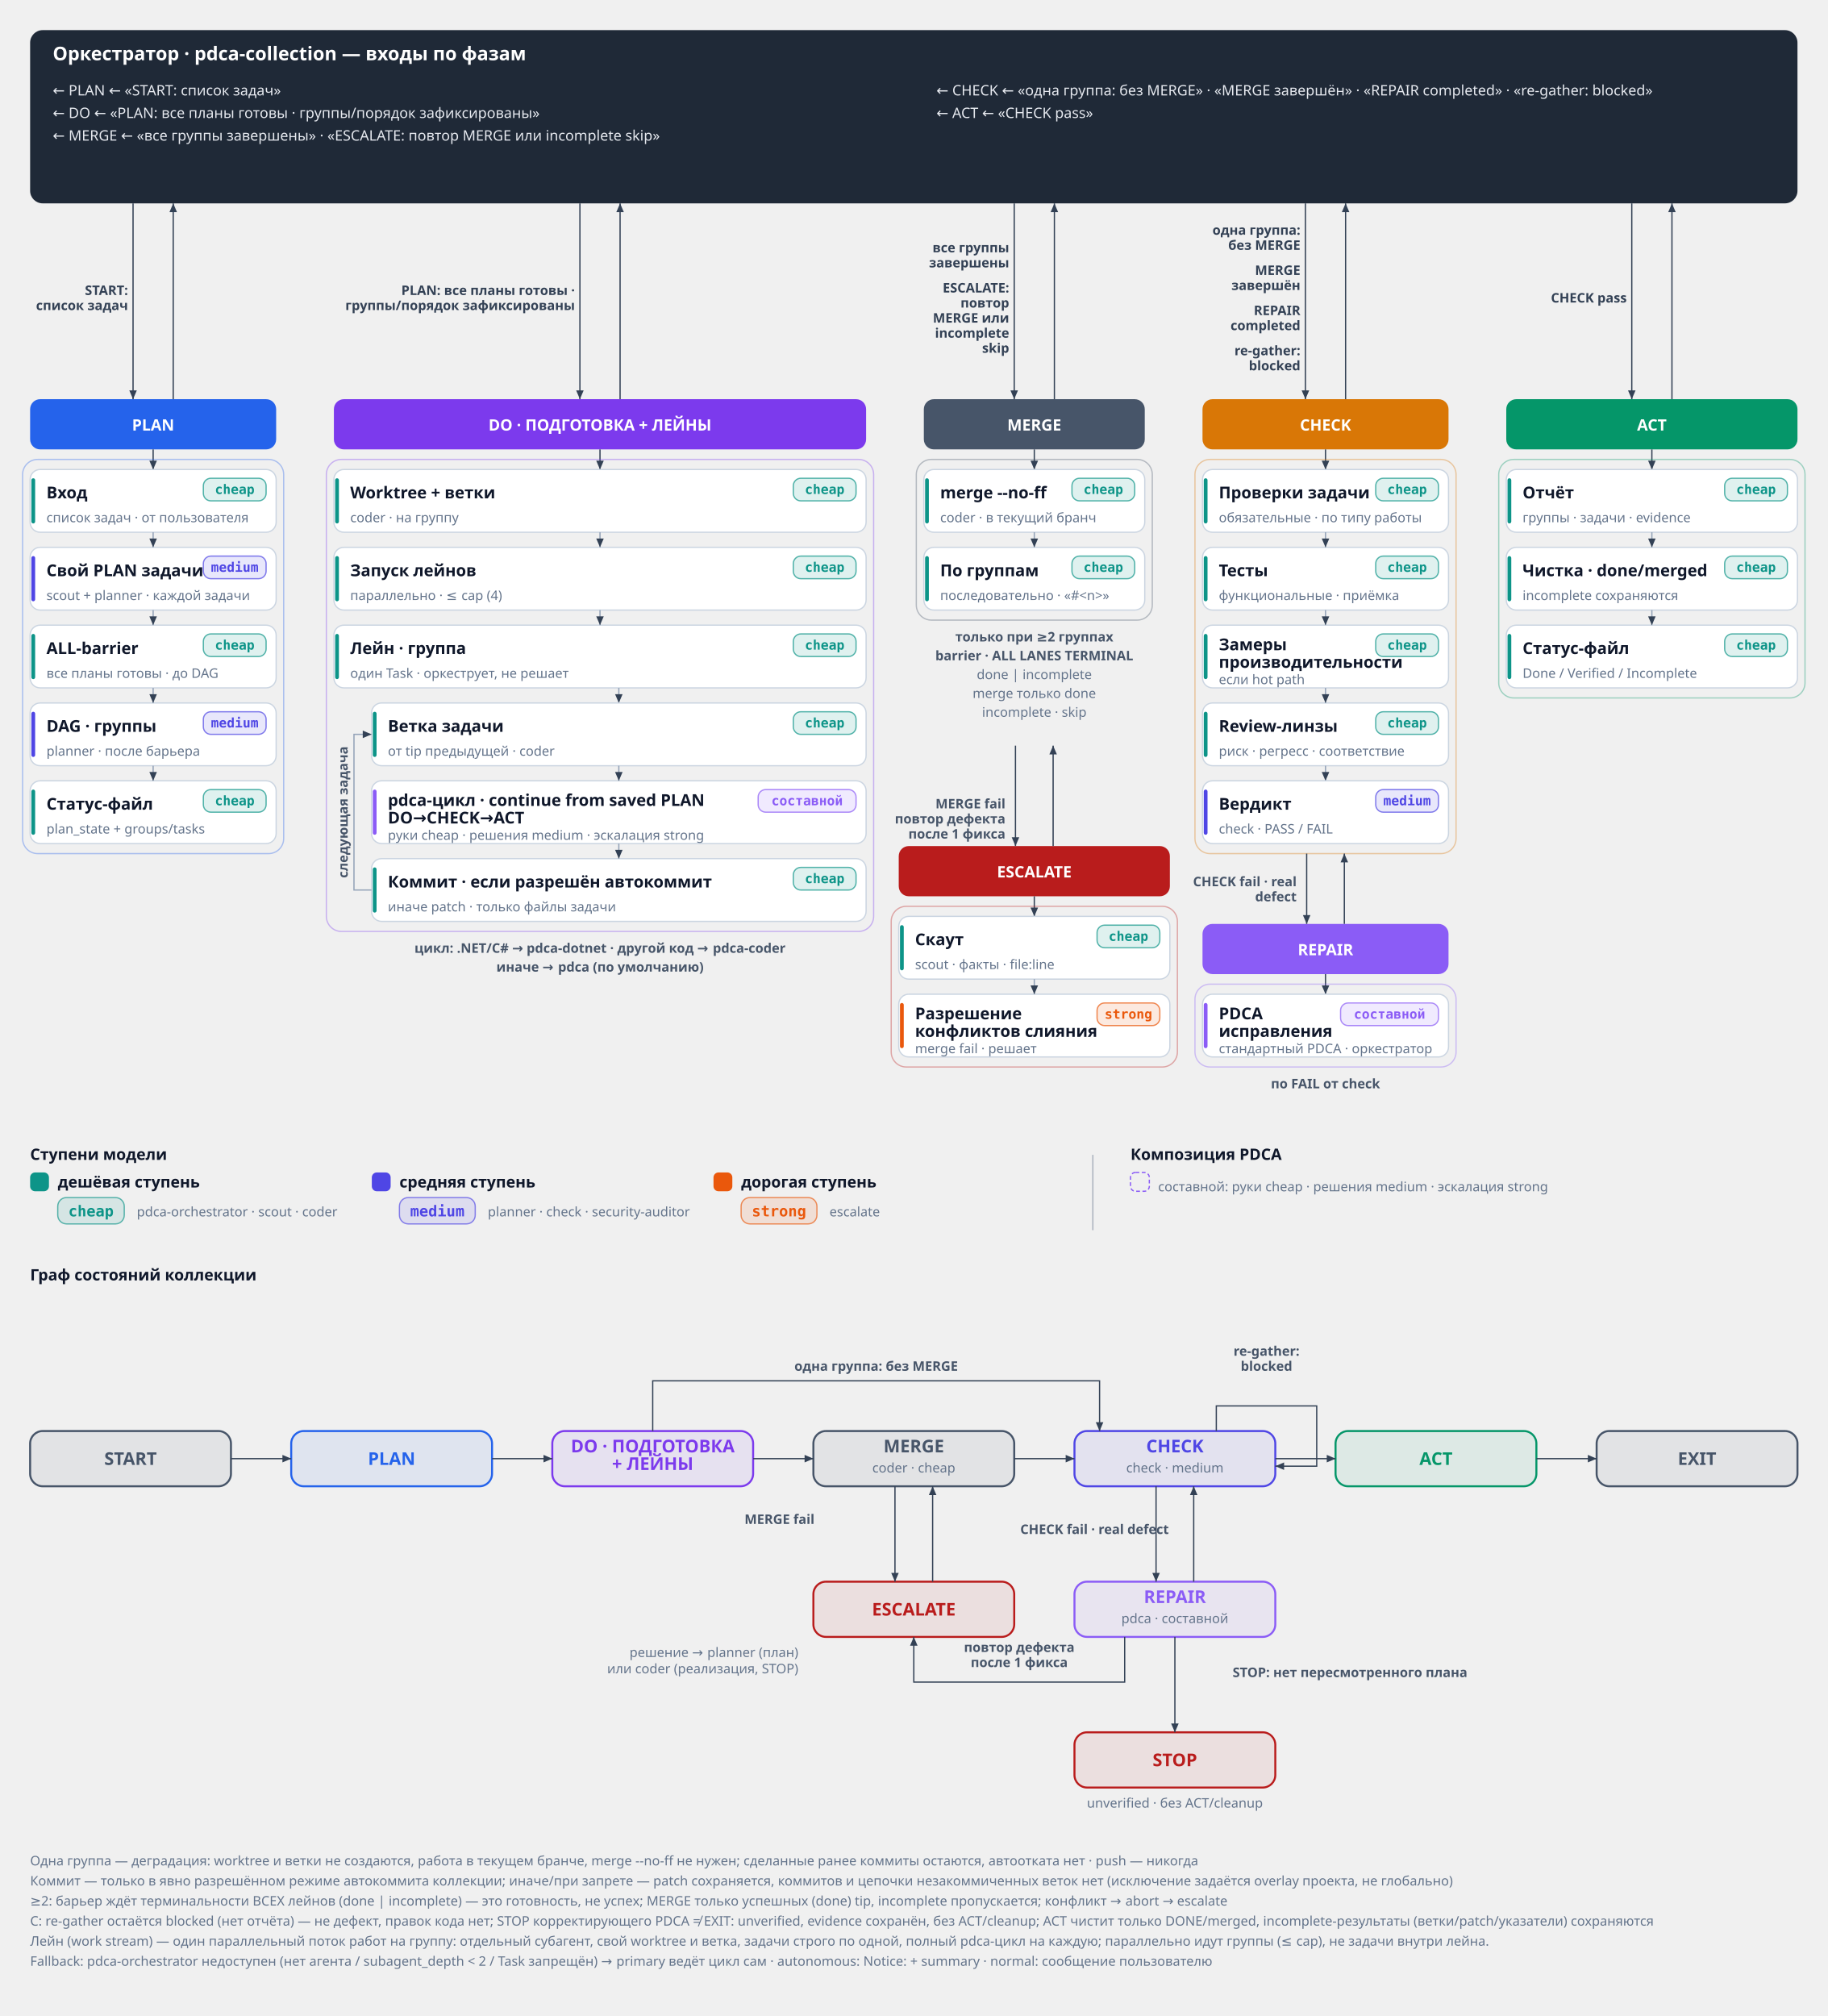
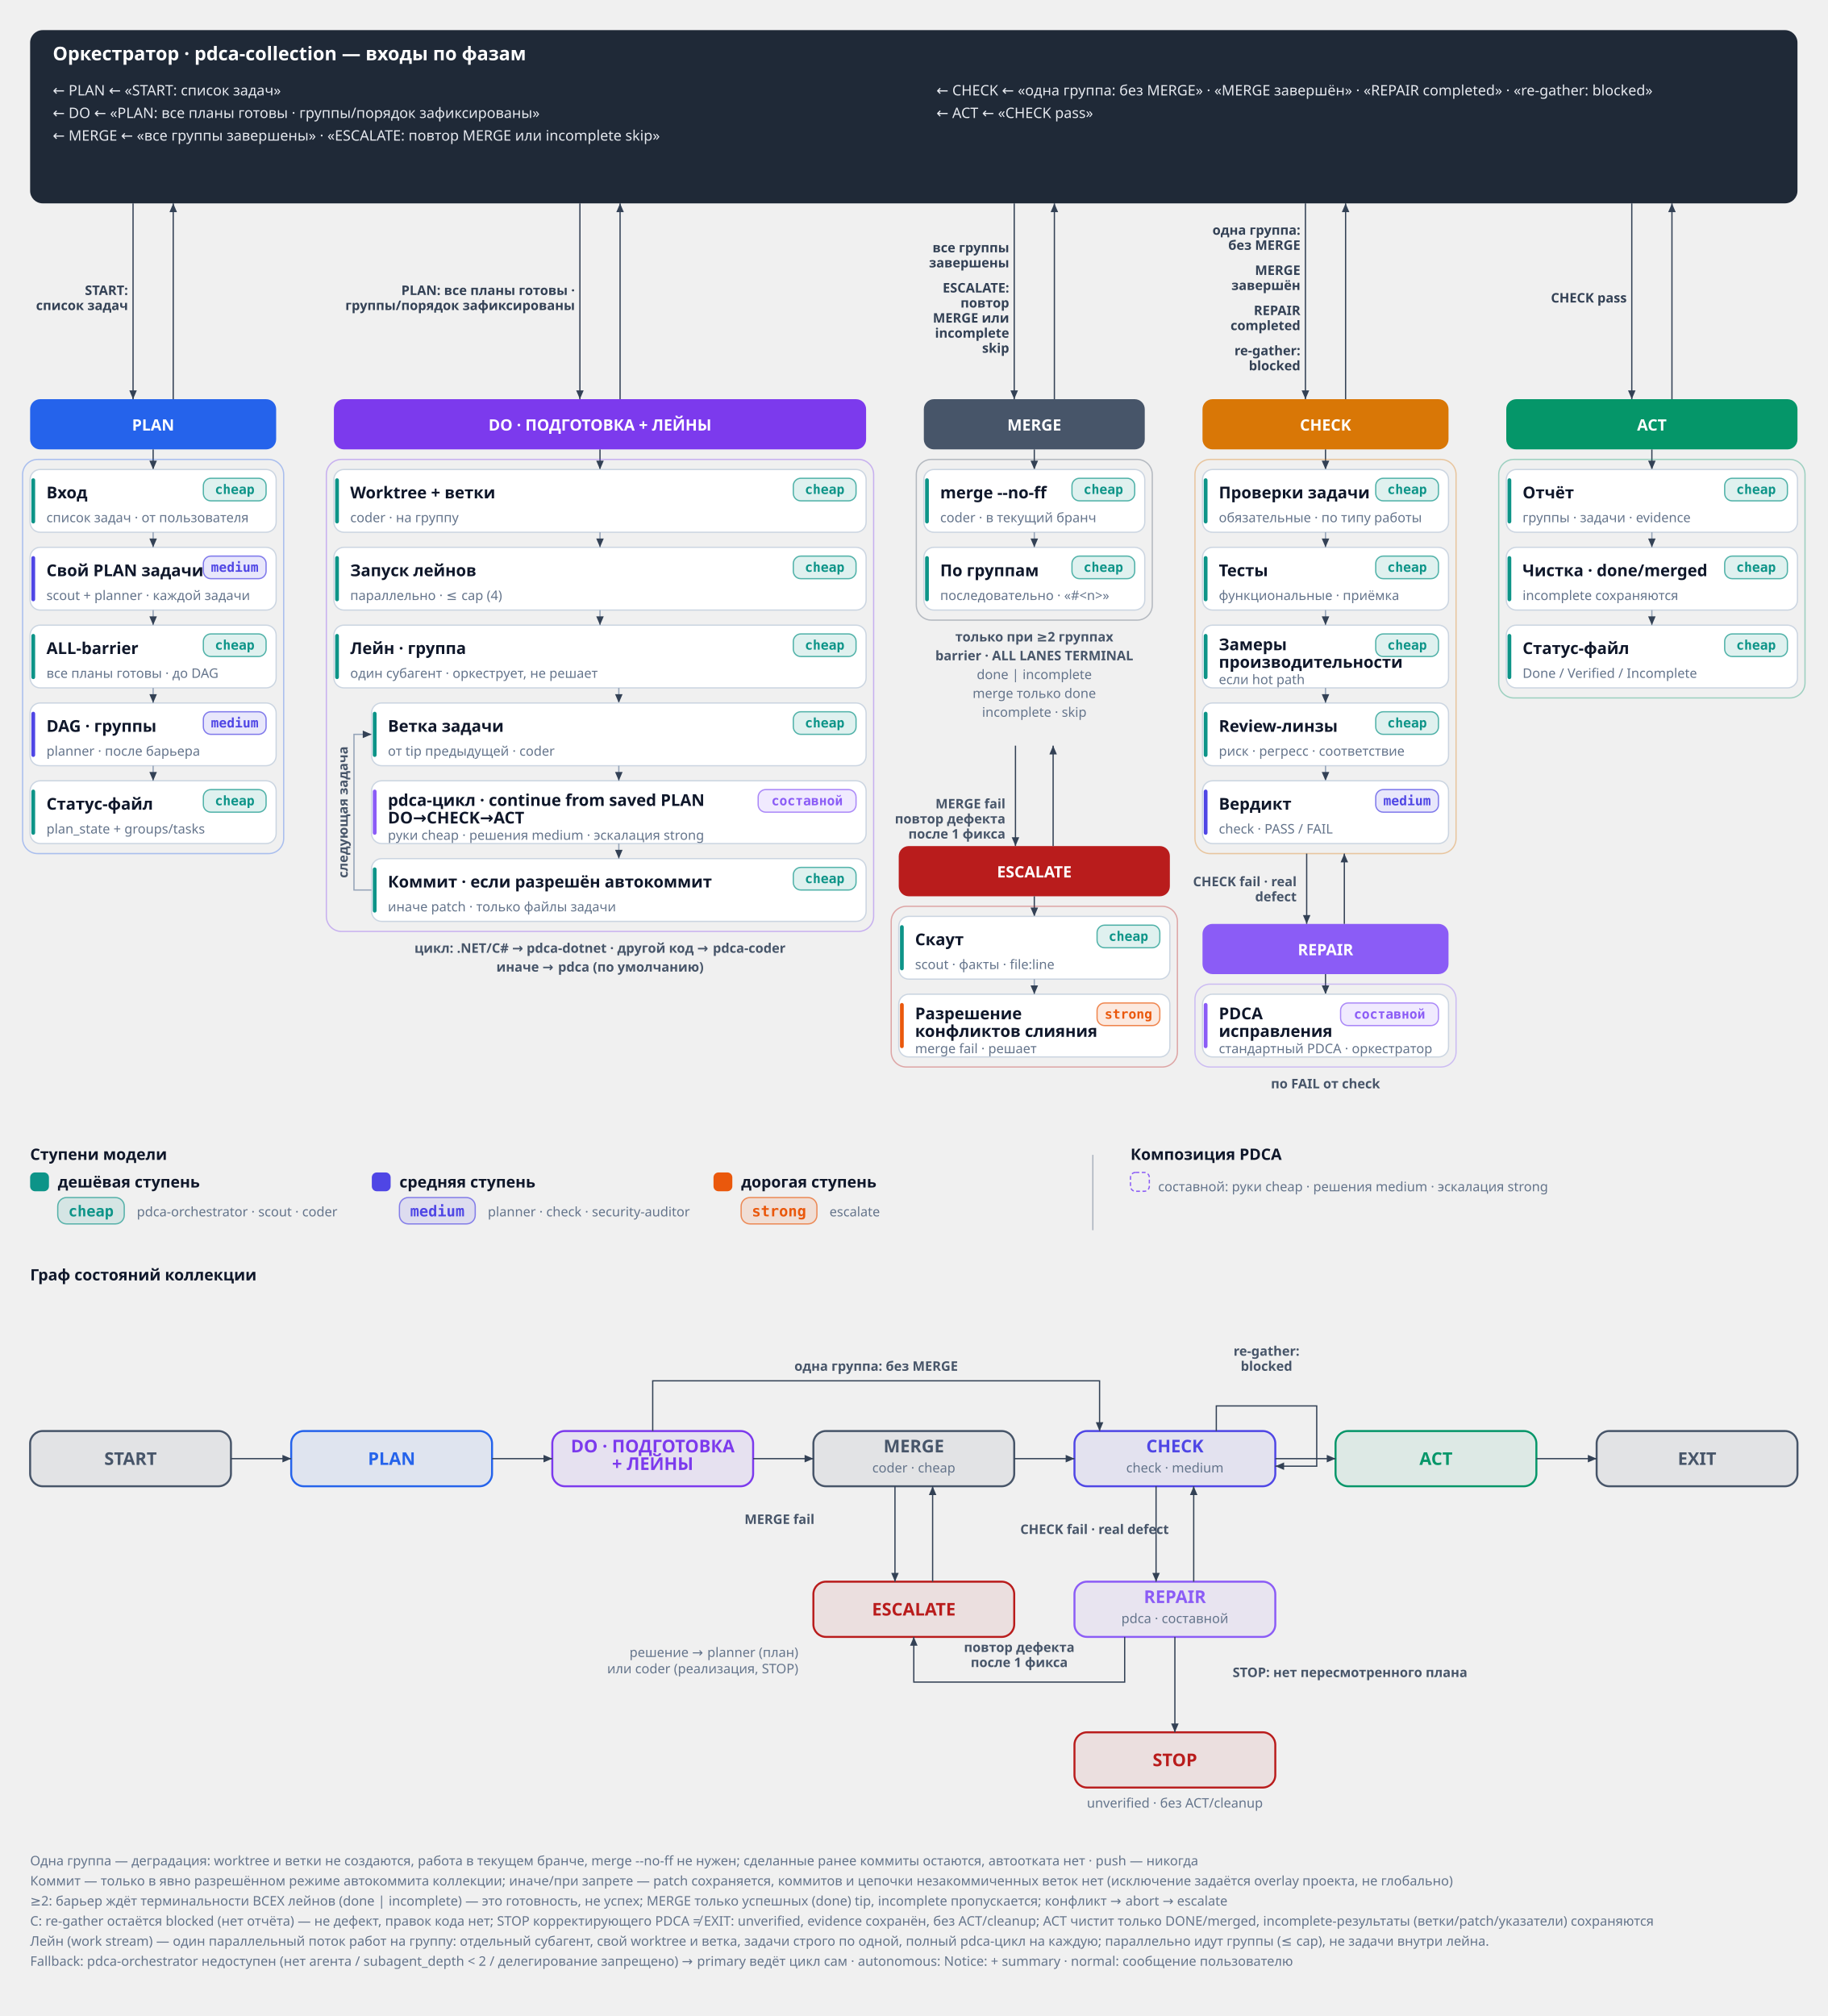
<svg xmlns="http://www.w3.org/2000/svg" viewBox="0 0 1456 1606" width="1456" font-family="Segoe UI, system-ui, sans-serif">
  <defs>
    <marker id="arrow" markerWidth="9" markerHeight="9" refX="7" refY="3" orient="auto">
      <path d="M0,0 L7,3 L0,6 Z" fill="#334155" />
    </marker>
  </defs>
  <style>
.t{font-size:13px;font-weight:600;fill:#0f172a}
.s{font-size:10.5px;fill:#64748b}
.h{font-size:12.5px;font-weight:700;fill:#ffffff}
.g{font-size:10.5px;font-weight:600}
.band{fill:#1f2937}
.bt{fill:#ffffff;font-size:15px;font-weight:700}
.ol{fill:#e6e9ef;font-size:11.5px}
.lt{font-size:12.5px;font-weight:700;fill:#0f172a}
.ls{font-size:10.5px;fill:#64748b}
.nt{font-size:10.5px;fill:#64748b}
.lm{font-family:ui-monospace,Consolas,Menlo,monospace;font-size:12px;font-weight:700}
.bm{font-family:ui-monospace,Consolas,Menlo,monospace;font-size:10.5px;font-weight:700}
.st{font-size:14px;font-weight:700}
</style>
  <rect x="24" y="24" width="1408" height="138" rx="10" class="band" data-band="orchestrator" />
  <text x="42" y="48" class="bt">Оркестратор · pdca-collection — входы по фазам</text>
  <text x="42" y="76" class="ol">← PLAN ← «START: список задач»</text>
  <text x="42" y="94" class="ol">← DO ← «PLAN: все планы готовы · группы/порядок зафиксированы»</text>
  <text x="42" y="112" class="ol">← MERGE ← «все группы завершены» · «ESCALATE: повтор MERGE или incomplete skip»</text>
  <text x="746.0" y="76" class="ol">← CHECK ← «одна группа: без MERGE» · «MERGE завершён» · «REPAIR completed» · «re-gather: blocked»</text>
  <text x="746.0" y="94" class="ol">← ACT ← «CHECK pass»</text>
  <g data-column="P">
    <g data-peer-header="P">
      <rect x="24" y="318" width="196" height="40" rx="8" fill="#2563eb" />
      <text x="122.0" y="343.0" class="h" text-anchor="middle">PLAN</text>
    </g>
    <polyline points="122.0,358 122.0,374" fill="none" stroke="#334155" marker-end="url(#arrow)" />
    <rect x="24" y="374" width="196" height="50" rx="8" fill="#ffffff" stroke="#cbd5e1" stroke-width="1" />
    <rect x="25" y="381" width="3" height="36" rx="1.5" fill="#0d9488" />
    <rect x="162" y="381" width="50" height="18" rx="6" fill="#0d9488" fill-opacity="0.13" stroke="#0d9488" stroke-opacity="0.7" />
    <text x="187.0" y="393.5" class="bm" fill="#0d9488" text-anchor="middle">cheap</text>
    <text x="37" y="397" class="t">Вход</text>
    <text x="37" y="416" class="s">список задач · от пользователя</text>
    <g data-step="task-plan">
      <rect x="24" y="436" width="196" height="50" rx="8" fill="#ffffff" stroke="#cbd5e1" stroke-width="1" />
      <rect x="25" y="443" width="3" height="36" rx="1.5" fill="#4f46e5" />
      <rect x="162" y="443" width="50" height="18" rx="6" fill="#4f46e5" fill-opacity="0.13" stroke="#4f46e5" stroke-opacity="0.7" />
      <text x="187.0" y="455.5" class="bm" fill="#4f46e5" text-anchor="middle">medium</text>
      <text x="37" y="459" class="t">Свой PLAN задачи</text>
      <text x="37" y="478" class="s">scout + planner · каждой задачи</text>
    </g>
    <g data-step="all-plans-barrier">
      <rect x="24" y="498" width="196" height="50" rx="8" fill="#ffffff" stroke="#cbd5e1" stroke-width="1" />
      <rect x="25" y="505" width="3" height="36" rx="1.5" fill="#0d9488" />
      <rect x="162" y="505" width="50" height="18" rx="6" fill="#0d9488" fill-opacity="0.13" stroke="#0d9488" stroke-opacity="0.7" />
      <text x="187.0" y="517.5" class="bm" fill="#0d9488" text-anchor="middle">cheap</text>
      <text x="37" y="521" class="t">ALL-barrier</text>
      <text x="37" y="540" class="s">все планы готовы · до DAG</text>
    </g>
    <g data-step="collection-scheduling">
      <rect x="24" y="560" width="196" height="50" rx="8" fill="#ffffff" stroke="#cbd5e1" stroke-width="1" />
      <rect x="25" y="567" width="3" height="36" rx="1.5" fill="#4f46e5" />
      <rect x="162" y="567" width="50" height="18" rx="6" fill="#4f46e5" fill-opacity="0.13" stroke="#4f46e5" stroke-opacity="0.7" />
      <text x="187.0" y="579.5" class="bm" fill="#4f46e5" text-anchor="middle">medium</text>
      <text x="37" y="583" class="t">DAG · группы</text>
      <text x="37" y="602" class="s">planner · после барьера</text>
    </g>
    <rect x="24" y="622" width="196" height="50" rx="8" fill="#ffffff" stroke="#cbd5e1" stroke-width="1" />
    <rect x="25" y="629" width="3" height="36" rx="1.5" fill="#0d9488" />
    <rect x="162" y="629" width="50" height="18" rx="6" fill="#0d9488" fill-opacity="0.13" stroke="#0d9488" stroke-opacity="0.7" />
    <text x="187.0" y="641.5" class="bm" fill="#0d9488" text-anchor="middle">cheap</text>
    <text x="37" y="645" class="t">Статус-файл</text>
    <text x="37" y="664" class="s">plan_state + groups/tasks</text>
    <polyline points="122.0,424 122.0,436" fill="none" stroke="#94a3b8" marker-end="url(#arrow)" />
    <polyline points="122.0,486 122.0,498" fill="none" stroke="#94a3b8" marker-end="url(#arrow)" />
    <polyline points="122.0,548 122.0,560" fill="none" stroke="#94a3b8" marker-end="url(#arrow)" />
    <polyline points="122.0,610 122.0,622" fill="none" stroke="#94a3b8" marker-end="url(#arrow)" />
    <rect x="18" y="366" width="208" height="314" rx="12" fill="none" stroke="#2563eb" stroke-opacity="0.35" stroke-width="1" data-frame="P" />
  </g>
  <g data-column="DO">
    <g data-peer-header="DO">
      <rect x="266.0" y="318" width="424" height="40" rx="8" fill="#7c3aed" />
      <text x="478.0" y="343.0" class="h" text-anchor="middle">DO · ПОДГОТОВКА + ЛЕЙНЫ</text>
    </g>
    <polyline points="478.0,358 478.0,374" fill="none" stroke="#334155" marker-end="url(#arrow)" />
    <rect x="266.0" y="374" width="424" height="50" rx="8" fill="#ffffff" stroke="#cbd5e1" stroke-width="1" />
    <rect x="267.0" y="381" width="3" height="36" rx="1.5" fill="#0d9488" />
    <rect x="632.0" y="381" width="50" height="18" rx="6" fill="#0d9488" fill-opacity="0.13" stroke="#0d9488" stroke-opacity="0.7" />
    <text x="657.0" y="393.5" class="bm" fill="#0d9488" text-anchor="middle">cheap</text>
    <text x="279.0" y="397" class="t">Worktree + ветки</text>
    <text x="279.0" y="416" class="s">coder · на группу</text>
    <rect x="266.0" y="436" width="424" height="50" rx="8" fill="#ffffff" stroke="#cbd5e1" stroke-width="1" />
    <rect x="267.0" y="443" width="3" height="36" rx="1.5" fill="#0d9488" />
    <rect x="632.0" y="443" width="50" height="18" rx="6" fill="#0d9488" fill-opacity="0.13" stroke="#0d9488" stroke-opacity="0.7" />
    <text x="657.0" y="455.5" class="bm" fill="#0d9488" text-anchor="middle">cheap</text>
    <text x="279.0" y="459" class="t">Запуск лейнов</text>
    <text x="279.0" y="478" class="s">параллельно · ≤ cap (4)</text>
    <polyline points="478.0,424 478.0,436" fill="none" stroke="#94a3b8" marker-end="url(#arrow)" />
    <rect x="266.0" y="498" width="424" height="50" rx="8" fill="#ffffff" stroke="#cbd5e1" stroke-width="1" />
    <rect x="267.0" y="505" width="3" height="36" rx="1.5" fill="#0d9488" />
    <rect x="632.0" y="505" width="50" height="18" rx="6" fill="#0d9488" fill-opacity="0.13" stroke="#0d9488" stroke-opacity="0.7" />
    <text x="657.0" y="517.5" class="bm" fill="#0d9488" text-anchor="middle">cheap</text>
    <text x="279.0" y="521" class="t">Лейн · группа</text>
-     <text x="279.0" y="540" class="s">один Task · оркеструет, не решает</text>
+     <text x="279.0" y="540" class="s">один субагент · оркеструет, не решает</text>
    <polyline points="478.0,486 478.0,498" fill="none" stroke="#94a3b8" marker-end="url(#arrow)" />
    <polyline points="493.0,548 493.0,560" fill="none" stroke="#94a3b8" marker-end="url(#arrow)" />
    <rect x="296.0" y="560" width="394" height="50" rx="8" fill="#ffffff" stroke="#cbd5e1" stroke-width="1" />
    <rect x="297.0" y="567" width="3" height="36" rx="1.5" fill="#0d9488" />
    <rect x="632.0" y="567" width="50" height="18" rx="6" fill="#0d9488" fill-opacity="0.13" stroke="#0d9488" stroke-opacity="0.7" />
    <text x="657.0" y="579.5" class="bm" fill="#0d9488" text-anchor="middle">cheap</text>
    <text x="309.0" y="583" class="t">Ветка задачи</text>
    <text x="309.0" y="602" class="s">от tip предыдущей · coder</text>
    <rect x="296.0" y="622" width="394" height="50" rx="8" fill="#ffffff" stroke="#cbd5e1" stroke-width="1" />
    <rect x="297.0" y="629" width="3" height="36" rx="1.5" fill="#8b5cf6" />
    <rect x="604.0" y="629" width="78" height="18" rx="6" fill="#8b5cf6" fill-opacity="0.13" stroke="#8b5cf6" stroke-opacity="0.7" />
    <text x="643.0" y="641.5" class="bm" fill="#8b5cf6" text-anchor="middle">составной</text>
    <text x="309.0" y="642" class="t">pdca-цикл · continue from saved PLAN</text>
    <text x="309.0" y="656" class="t">DO→CHECK→ACT</text>
    <text x="309.0" y="669" class="s">руки cheap · решения medium · эскалация strong</text>
    <polyline points="493.0,610 493.0,622" fill="none" stroke="#94a3b8" marker-end="url(#arrow)" />
    <rect x="296.0" y="684" width="394" height="50" rx="8" fill="#ffffff" stroke="#cbd5e1" stroke-width="1" />
    <rect x="297.0" y="691" width="3" height="36" rx="1.5" fill="#0d9488" />
    <rect x="632.0" y="691" width="50" height="18" rx="6" fill="#0d9488" fill-opacity="0.13" stroke="#0d9488" stroke-opacity="0.7" />
    <text x="657.0" y="703.5" class="bm" fill="#0d9488" text-anchor="middle">cheap</text>
    <text x="309.0" y="707" class="t">Коммит · если разрешён автокоммит</text>
    <text x="309.0" y="726" class="s">иначе patch · только файлы задачи</text>
    <polyline points="493.0,672 493.0,684" fill="none" stroke="#94a3b8" marker-end="url(#arrow)" />
    <path d="M296.0,709.0 L282.0,709.0 L282.0,585.0 L296.0,585.0" fill="none" stroke="#94a3b8" marker-end="url(#arrow)" />
    <text x="277.0" y="647.0" class="g" fill="#475569" text-anchor="middle" transform="rotate(-90 277.0 647.0)">следующая задача</text>
    <rect x="260.0" y="366" width="436" height="376" rx="12" fill="none" stroke="#7c3aed" stroke-opacity="0.35" stroke-width="1" data-frame="DO" />
    <text x="478.0" y="759" class="g" fill="#475569" text-anchor="middle">цикл: .NET/C# → pdca-dotnet · другой код → pdca-coder</text>
    <text x="478.0" y="774" class="g" fill="#475569" text-anchor="middle">иначе → pdca (по умолчанию)</text>
  </g>
  <g data-column="MERGE">
    <g data-peer-header="MERGE">
      <rect x="736.0" y="318" width="176" height="40" rx="8" fill="#475569" />
      <text x="824.0" y="343.0" class="h" text-anchor="middle">MERGE</text>
    </g>
    <polyline points="824.0,358 824.0,374" fill="none" stroke="#334155" marker-end="url(#arrow)" />
    <rect x="736.0" y="374" width="176" height="50" rx="8" fill="#ffffff" stroke="#cbd5e1" stroke-width="1" />
    <rect x="737.0" y="381" width="3" height="36" rx="1.5" fill="#0d9488" />
    <rect x="854.0" y="381" width="50" height="18" rx="6" fill="#0d9488" fill-opacity="0.13" stroke="#0d9488" stroke-opacity="0.7" />
    <text x="879.0" y="393.5" class="bm" fill="#0d9488" text-anchor="middle">cheap</text>
    <text x="749.0" y="397" class="t">merge --no-ff</text>
    <text x="749.0" y="416" class="s">coder · в текущий бранч</text>
    <rect x="736.0" y="436" width="176" height="50" rx="8" fill="#ffffff" stroke="#cbd5e1" stroke-width="1" />
    <rect x="737.0" y="443" width="3" height="36" rx="1.5" fill="#0d9488" />
    <rect x="854.0" y="443" width="50" height="18" rx="6" fill="#0d9488" fill-opacity="0.13" stroke="#0d9488" stroke-opacity="0.7" />
    <text x="879.0" y="455.5" class="bm" fill="#0d9488" text-anchor="middle">cheap</text>
    <text x="749.0" y="459" class="t">По группам</text>
    <text x="749.0" y="478" class="s">последовательно · «#&lt;n&gt;»</text>
    <polyline points="824.0,424 824.0,436" fill="none" stroke="#94a3b8" marker-end="url(#arrow)" />
    <g data-condition="all-lanes-terminal">
      <rect x="730.0" y="366" width="188" height="128" rx="12" fill="none" stroke="#475569" stroke-opacity="0.35" stroke-width="1" data-frame="MERGE" />
      <text x="824.0" y="511" class="g" fill="#475569" text-anchor="middle">только при ≥2 группах</text>
      <text x="824.0" y="526" class="g" fill="#475569" text-anchor="middle">barrier · ALL LANES TERMINAL</text>
      <text x="824.0" y="541" class="ls" fill="#64748b" text-anchor="middle">done | incomplete</text>
      <text x="824.0" y="556" class="ls" fill="#64748b" text-anchor="middle">merge только done</text>
      <text x="824.0" y="571" class="ls" fill="#64748b" text-anchor="middle">incomplete · skip</text>
    </g>
  </g>
  <g data-column="C" data-role="check" data-tier="medium">
    <g data-peer-header="C">
      <rect x="958.0" y="318" width="196" height="40" rx="8" fill="#d97706" />
      <text x="1056.0" y="343.0" class="h" text-anchor="middle">CHECK</text>
    </g>
    <polyline points="1056.0,358 1056.0,374" fill="none" stroke="#334155" marker-end="url(#arrow)" />
    <rect x="958.0" y="374" width="196" height="50" rx="8" fill="#ffffff" stroke="#cbd5e1" stroke-width="1" />
    <rect x="959.0" y="381" width="3" height="36" rx="1.5" fill="#0d9488" />
    <rect x="1096.0" y="381" width="50" height="18" rx="6" fill="#0d9488" fill-opacity="0.13" stroke="#0d9488" stroke-opacity="0.7" />
    <text x="1121.0" y="393.5" class="bm" fill="#0d9488" text-anchor="middle">cheap</text>
    <text x="971.0" y="397" class="t">Проверки задачи</text>
    <text x="971.0" y="416" class="s">обязательные · по типу работы</text>
    <rect x="958.0" y="436" width="196" height="50" rx="8" fill="#ffffff" stroke="#cbd5e1" stroke-width="1" />
    <rect x="959.0" y="443" width="3" height="36" rx="1.5" fill="#0d9488" />
    <rect x="1096.0" y="443" width="50" height="18" rx="6" fill="#0d9488" fill-opacity="0.13" stroke="#0d9488" stroke-opacity="0.7" />
    <text x="1121.0" y="455.5" class="bm" fill="#0d9488" text-anchor="middle">cheap</text>
    <text x="971.0" y="459" class="t">Тесты</text>
    <text x="971.0" y="478" class="s">функциональные · приёмка</text>
    <rect x="958.0" y="498" width="196" height="50" rx="8" fill="#ffffff" stroke="#cbd5e1" stroke-width="1" />
    <rect x="959.0" y="505" width="3" height="36" rx="1.5" fill="#0d9488" />
    <rect x="1096.0" y="505" width="50" height="18" rx="6" fill="#0d9488" fill-opacity="0.13" stroke="#0d9488" stroke-opacity="0.7" />
    <text x="1121.0" y="517.5" class="bm" fill="#0d9488" text-anchor="middle">cheap</text>
    <text x="971.0" y="518" class="t">Замеры</text>
    <text x="971.0" y="532" class="t">производительности</text>
    <text x="971.0" y="545" class="s">если hot path</text>
    <rect x="958.0" y="560" width="196" height="50" rx="8" fill="#ffffff" stroke="#cbd5e1" stroke-width="1" />
    <rect x="959.0" y="567" width="3" height="36" rx="1.5" fill="#0d9488" />
    <rect x="1096.0" y="567" width="50" height="18" rx="6" fill="#0d9488" fill-opacity="0.13" stroke="#0d9488" stroke-opacity="0.7" />
    <text x="1121.0" y="579.5" class="bm" fill="#0d9488" text-anchor="middle">cheap</text>
    <text x="971.0" y="583" class="t">Review-линзы</text>
    <text x="971.0" y="602" class="s">риск · регресс · соответствие</text>
    <polyline points="1056.0,424 1056.0,436" fill="none" stroke="#94a3b8" marker-end="url(#arrow)" />
    <polyline points="1056.0,486 1056.0,498" fill="none" stroke="#94a3b8" marker-end="url(#arrow)" />
    <polyline points="1056.0,548 1056.0,560" fill="none" stroke="#94a3b8" marker-end="url(#arrow)" />
    <polyline points="1056.0,610 1056.0,622" fill="none" stroke="#94a3b8" marker-end="url(#arrow)" />
    <g data-step="check-verdict" data-role="check" data-tier="medium">
      <rect x="958.0" y="622" width="196" height="50" rx="8" fill="#ffffff" stroke="#cbd5e1" stroke-width="1" />
      <rect x="959.0" y="629" width="3" height="36" rx="1.5" fill="#4f46e5" />
      <rect x="1096.0" y="629" width="50" height="18" rx="6" fill="#4f46e5" fill-opacity="0.13" stroke="#4f46e5" stroke-opacity="0.7" />
      <text x="1121.0" y="641.5" class="bm" fill="#4f46e5" text-anchor="middle">medium</text>
      <text x="971.0" y="645" class="t">Вердикт</text>
      <text x="971.0" y="664" class="s">check · PASS / FAIL</text>
    </g>
    <rect x="952.0" y="366" width="208" height="314" rx="12" fill="none" stroke="#d97706" stroke-opacity="0.35" stroke-width="1" data-frame="C" />
  </g>
  <g data-column="A">
    <g data-peer-header="A">
      <rect x="1200.0" y="318" width="232" height="40" rx="8" fill="#059669" />
      <text x="1316.0" y="343.0" class="h" text-anchor="middle">ACT</text>
    </g>
    <polyline points="1316.0,358 1316.0,374" fill="none" stroke="#334155" marker-end="url(#arrow)" />
    <rect x="1200.0" y="374" width="232" height="50" rx="8" fill="#ffffff" stroke="#cbd5e1" stroke-width="1" />
    <rect x="1201.0" y="381" width="3" height="36" rx="1.5" fill="#0d9488" />
    <rect x="1374.0" y="381" width="50" height="18" rx="6" fill="#0d9488" fill-opacity="0.13" stroke="#0d9488" stroke-opacity="0.7" />
    <text x="1399.0" y="393.5" class="bm" fill="#0d9488" text-anchor="middle">cheap</text>
    <text x="1213.0" y="397" class="t">Отчёт</text>
    <text x="1213.0" y="416" class="s">группы · задачи · evidence</text>
    <rect x="1200.0" y="436" width="232" height="50" rx="8" fill="#ffffff" stroke="#cbd5e1" stroke-width="1" />
    <rect x="1201.0" y="443" width="3" height="36" rx="1.5" fill="#0d9488" />
    <rect x="1374.0" y="443" width="50" height="18" rx="6" fill="#0d9488" fill-opacity="0.13" stroke="#0d9488" stroke-opacity="0.7" />
    <text x="1399.0" y="455.5" class="bm" fill="#0d9488" text-anchor="middle">cheap</text>
    <text x="1213.0" y="459" class="t">Чистка · done/merged</text>
    <text x="1213.0" y="478" class="s">incomplete сохраняются</text>
    <rect x="1200.0" y="498" width="232" height="50" rx="8" fill="#ffffff" stroke="#cbd5e1" stroke-width="1" />
    <rect x="1201.0" y="505" width="3" height="36" rx="1.5" fill="#0d9488" />
    <rect x="1374.0" y="505" width="50" height="18" rx="6" fill="#0d9488" fill-opacity="0.13" stroke="#0d9488" stroke-opacity="0.7" />
    <text x="1399.0" y="517.5" class="bm" fill="#0d9488" text-anchor="middle">cheap</text>
    <text x="1213.0" y="521" class="t">Статус-файл</text>
    <text x="1213.0" y="540" class="s">Done / Verified / Incomplete</text>
    <polyline points="1316.0,424 1316.0,436" fill="none" stroke="#94a3b8" marker-end="url(#arrow)" />
    <polyline points="1316.0,486 1316.0,498" fill="none" stroke="#94a3b8" marker-end="url(#arrow)" />
    <rect x="1194.0" y="366" width="244" height="190" rx="12" fill="none" stroke="#059669" stroke-opacity="0.35" stroke-width="1" data-frame="A" />
  </g>
  <g data-column="REPAIR" data-child-of="C" data-dispatched-by="orchestrator" data-main-recovery="corrective-pdca" data-composition="composite">
    <g data-peer-header="REPAIR">
      <rect x="958.0" y="736" width="196" height="40" rx="8" fill="#8b5cf6" />
      <text x="1056.0" y="761.0" class="h" text-anchor="middle">REPAIR</text>
    </g>
    <polyline points="1056.0,776 1056.0,792" fill="none" stroke="#334155" marker-end="url(#arrow)" />
    <rect x="958.0" y="792" width="196" height="50" rx="8" fill="#ffffff" stroke="#cbd5e1" stroke-width="1" />
    <rect x="959.0" y="799" width="3" height="36" rx="1.5" fill="#8b5cf6" />
    <rect x="1068.0" y="799" width="78" height="18" rx="6" fill="#8b5cf6" fill-opacity="0.13" stroke="#8b5cf6" stroke-opacity="0.7" />
    <text x="1107.0" y="811.5" class="bm" fill="#8b5cf6" text-anchor="middle">составной</text>
    <text x="971.0" y="812" class="t">PDCA</text>
    <text x="971.0" y="826" class="t">исправления</text>
    <text x="971.0" y="839" class="s">стандартный PDCA · оркестратор</text>
    <rect x="952.0" y="784" width="208" height="66" rx="12" fill="none" stroke="#8b5cf6" stroke-opacity="0.35" stroke-width="1" data-frame="REPAIR" />
    <text x="1056.0" y="867" class="g" fill="#475569" text-anchor="middle">по FAIL от check</text>
  </g>
  <g data-bus="dispatch" data-origin="C" data-target="REPAIR" data-kind="dispatch">
    <polyline points="1041.0,680 1041.0,736" fill="none" stroke="#334155" marker-end="url(#arrow)" />
    <g data-entry-from="C" data-entry-to="REPAIR" data-entry-condition="FAIL">
      <text x="1033.0" y="706" class="g" fill="#475569" text-anchor="end">CHECK fail · real</text>
      <text x="1033.0" y="718" class="g" fill="#475569" text-anchor="end">defect</text>
    </g>
  </g>
  <g data-bus="result" data-origin="REPAIR" data-target="C" data-kind="result">
    <polyline points="1071.0,736 1071.0,680" fill="none" stroke="#334155" marker-end="url(#arrow)" />
  </g>
  <g data-column="E" data-child-of="MERGE" data-dispatched-by="orchestrator">
    <g data-peer-header="E">
      <rect x="716.0" y="674" width="216" height="40" rx="8" fill="#b91c1c" />
      <text x="824.0" y="699.0" class="h" text-anchor="middle">ESCALATE</text>
    </g>
    <polyline points="824.0,714 824.0,730" fill="none" stroke="#334155" marker-end="url(#arrow)" />
    <rect x="716.0" y="730" width="216" height="50" rx="8" fill="#ffffff" stroke="#cbd5e1" stroke-width="1" />
    <rect x="717.0" y="737" width="3" height="36" rx="1.5" fill="#0d9488" />
    <rect x="874.0" y="737" width="50" height="18" rx="6" fill="#0d9488" fill-opacity="0.13" stroke="#0d9488" stroke-opacity="0.7" />
    <text x="899.0" y="749.5" class="bm" fill="#0d9488" text-anchor="middle">cheap</text>
    <text x="729.0" y="753" class="t">Скаут</text>
    <text x="729.0" y="772" class="s">scout · факты · file:line</text>
    <rect x="716.0" y="792" width="216" height="50" rx="8" fill="#ffffff" stroke="#cbd5e1" stroke-width="1" />
    <rect x="717.0" y="799" width="3" height="36" rx="1.5" fill="#ea580c" />
    <rect x="874.0" y="799" width="50" height="18" rx="6" fill="#ea580c" fill-opacity="0.13" stroke="#ea580c" stroke-opacity="0.7" />
    <text x="899.0" y="811.5" class="bm" fill="#ea580c" text-anchor="middle">strong</text>
    <text x="729.0" y="812" class="t">Разрешение</text>
    <text x="729.0" y="826" class="t">конфликтов слияния</text>
    <text x="729.0" y="839" class="s">merge fail · решает</text>
    <polyline points="824.0,780 824.0,792" fill="none" stroke="#94a3b8" marker-end="url(#arrow)" />
    <rect x="710.0" y="722" width="228" height="128" rx="12" fill="none" stroke="#b91c1c" stroke-opacity="0.35" stroke-width="1" data-frame="E" />
  </g>
  <g data-bus="dispatch" data-origin="MERGE" data-target="E" data-kind="dispatch">
    <polyline points="809.0,594 809.0,674" fill="none" stroke="#334155" marker-end="url(#arrow)" />
    <g data-entry-from="MERGE" data-entry-to="ESCALATE" data-entry-condition="merge-конфликт">
      <text x="801.0" y="644" class="g" fill="#475569" text-anchor="end">MERGE fail</text>
    </g>
    <g data-entry-from="REPAIR" data-entry-to="ESCALATE" data-entry-condition="повтор дефекта после 1 фикса">
      <text x="801.0" y="656" class="g" fill="#475569" text-anchor="end">повтор дефекта</text>
      <text x="801.0" y="668" class="g" fill="#475569" text-anchor="end">после 1 фикса</text>
    </g>
  </g>
  <g data-bus="result" data-origin="E" data-target="MERGE" data-kind="result">
    <polyline points="839.0,674 839.0,594" fill="none" stroke="#334155" marker-end="url(#arrow)" />
  </g>
  <g data-bus="dispatch" data-origin="orchestrator" data-target="P" data-kind="dispatch">
    <polyline points="106.0,162 106.0,318" fill="none" stroke="#334155" marker-end="url(#arrow)" />
    <g data-entry-from="START" data-entry-to="P" data-entry-condition="старт">
      <text x="102.0" y="235.0" class="g" fill="#334155" text-anchor="end">START:</text>
      <text x="102.0" y="247.0" class="g" fill="#334155" text-anchor="end">список задач</text>
    </g>
  </g>
  <g data-bus="result" data-origin="P" data-target="orchestrator" data-kind="result">
    <polyline points="138.0,318 138.0,162" fill="none" stroke="#334155" marker-end="url(#arrow)" />
  </g>
  <g data-bus="dispatch" data-origin="orchestrator" data-target="DO" data-kind="dispatch">
    <polyline points="462.0,162 462.0,318" fill="none" stroke="#334155" marker-end="url(#arrow)" />
    <g data-entry-from="P" data-entry-to="DO" data-entry-condition="группы">
      <text x="458.0" y="235.0" class="g" fill="#334155" text-anchor="end">PLAN: все планы готовы ·</text>
      <text x="458.0" y="247.0" class="g" fill="#334155" text-anchor="end">группы/порядок зафиксированы</text>
    </g>
  </g>
  <g data-bus="result" data-origin="DO" data-target="orchestrator" data-kind="result">
    <polyline points="494.0,318 494.0,162" fill="none" stroke="#334155" marker-end="url(#arrow)" />
  </g>
  <g data-bus="dispatch" data-origin="orchestrator" data-target="MERGE" data-kind="dispatch">
    <polyline points="808.0,162 808.0,318" fill="none" stroke="#334155" marker-end="url(#arrow)" />
    <g data-entry-from="DO" data-entry-to="MERGE" data-entry-condition="≥2 · all-lanes-terminal">
      <text x="804.0" y="201.0" class="g" fill="#334155" text-anchor="end">все группы</text>
      <text x="804.0" y="213.0" class="g" fill="#334155" text-anchor="end">завершены</text>
    </g>
    <g data-entry-from="ESCALATE" data-entry-to="MERGE" data-entry-condition="решено/переставить/пометить incomplete">
      <text x="804.0" y="233.0" class="g" fill="#334155" text-anchor="end">ESCALATE:</text>
      <text x="804.0" y="245.0" class="g" fill="#334155" text-anchor="end">повтор</text>
      <text x="804.0" y="257.0" class="g" fill="#334155" text-anchor="end">MERGE или</text>
      <text x="804.0" y="269.0" class="g" fill="#334155" text-anchor="end">incomplete</text>
      <text x="804.0" y="281.0" class="g" fill="#334155" text-anchor="end">skip</text>
    </g>
  </g>
  <g data-bus="result" data-origin="MERGE" data-target="orchestrator" data-kind="result">
    <polyline points="840.0,318 840.0,162" fill="none" stroke="#334155" marker-end="url(#arrow)" />
  </g>
  <g data-bus="dispatch" data-origin="orchestrator" data-target="C" data-kind="dispatch">
    <polyline points="1040.0,162 1040.0,318" fill="none" stroke="#334155" marker-end="url(#arrow)" />
    <g data-entry-from="DO" data-entry-to="C" data-entry-condition="одна группа · без merge">
      <text x="1036.0" y="187.0" class="g" fill="#334155" text-anchor="end">одна группа:</text>
      <text x="1036.0" y="199.0" class="g" fill="#334155" text-anchor="end">без MERGE</text>
    </g>
    <g data-entry-from="MERGE" data-entry-to="C" data-entry-condition="интеграция завершена">
      <text x="1036.0" y="219.0" class="g" fill="#334155" text-anchor="end">MERGE</text>
      <text x="1036.0" y="231.0" class="g" fill="#334155" text-anchor="end">завершён</text>
    </g>
    <g data-entry-from="REPAIR" data-entry-to="C" data-entry-condition="full-verification">
      <text x="1036.0" y="251.0" class="g" fill="#334155" text-anchor="end">REPAIR</text>
      <text x="1036.0" y="263.0" class="g" fill="#334155" text-anchor="end">completed</text>
    </g>
    <g data-entry-from="C" data-entry-to="C" data-entry-condition="re-gather">
      <text x="1036.0" y="283.0" class="g" fill="#334155" text-anchor="end">re-gather:</text>
      <text x="1036.0" y="295.0" class="g" fill="#334155" text-anchor="end">blocked</text>
    </g>
  </g>
  <g data-bus="result" data-origin="C" data-target="orchestrator" data-kind="result">
    <polyline points="1072.0,318 1072.0,162" fill="none" stroke="#334155" marker-end="url(#arrow)" />
  </g>
  <g data-bus="dispatch" data-origin="orchestrator" data-target="A" data-kind="dispatch">
    <polyline points="1300.0,162 1300.0,318" fill="none" stroke="#334155" marker-end="url(#arrow)" />
    <g data-entry-from="C" data-entry-to="A" data-entry-condition="PASS">
      <text x="1296.0" y="241.0" class="g" fill="#334155" text-anchor="end">CHECK pass</text>
    </g>
  </g>
  <g data-bus="result" data-origin="A" data-target="orchestrator" data-kind="result">
    <polyline points="1332.0,318 1332.0,162" fill="none" stroke="#334155" marker-end="url(#arrow)" />
  </g>
  <g data-legend="model-tiers">
    <text x="24" y="924" class="lt">Ступени модели</text>
    <text x="46.0" y="946" class="lt">дешёвая ступень</text>
    <rect x="24.0" y="934" width="15" height="15" rx="4" fill="#0d9488" />
    <rect x="46.0" y="954" width="53.0" height="21" rx="7" fill="#0d9488" fill-opacity="0.12" stroke="#0d9488" stroke-opacity="0.65" />
    <text x="72.5" y="969" class="lm" fill="#0d9488" text-anchor="middle">cheap</text>
    <text x="109.0" y="969" class="ls">pdca-orchestrator · scout · coder</text>
    <text x="318.213" y="946" class="lt">средняя ступень</text>
    <rect x="296.213" y="934" width="15" height="15" rx="4" fill="#4f46e5" />
    <rect x="318.213" y="954" width="60.4" height="21" rx="7" fill="#4f46e5" fill-opacity="0.12" stroke="#4f46e5" stroke-opacity="0.65" />
    <text x="348.413" y="969" class="lm" fill="#4f46e5" text-anchor="middle">medium</text>
    <text x="388.613" y="969" class="ls">planner · check · security-auditor</text>
    <text x="590.427" y="946" class="lt">дорогая ступень</text>
    <rect x="568.427" y="934" width="15" height="15" rx="4" fill="#ea580c" />
    <rect x="590.427" y="954" width="60.4" height="21" rx="7" fill="#ea580c" fill-opacity="0.12" stroke="#ea580c" stroke-opacity="0.65" />
    <text x="620.627" y="969" class="lm" fill="#ea580c" text-anchor="middle">strong</text>
    <text x="660.827" y="969" class="ls">escalate</text>
  </g>
  <line x1="870.64" y1="920" x2="870.64" y2="980" stroke="#64748b" stroke-opacity="0.5" />
  <g data-legend="composition">
    <text x="900.64" y="924" class="lt">Композиция PDCA</text>
    <rect x="900.64" y="934" width="15" height="15" rx="4" fill="none" stroke="#8b5cf6" stroke-dasharray="3 2" />
    <text x="922.64" y="949" class="ls" fill="#475569">составной: руки cheap · решения medium · эскалация strong</text>
  </g>
  <text x="24" y="1020" class="lt">Граф состояний коллекции</text>
  <g data-node="START">
    <rect x="24" y="1140" width="160" height="44" rx="10" fill="#475569" fill-opacity="0.08" stroke="#475569" stroke-width="1.6" />
    <text x="104.0" y="1167.0" class="st" fill="#475569" text-anchor="middle">START</text>
  </g>
  <g data-node="P">
    <rect x="232" y="1140" width="160" height="44" rx="10" fill="#2563eb" fill-opacity="0.08" stroke="#2563eb" stroke-width="1.6" />
    <text x="312.0" y="1167.0" class="st" fill="#2563eb" text-anchor="middle">PLAN</text>
  </g>
  <g data-node="DO" data-tier="cheap">
    <rect x="440" y="1140" width="160" height="44" rx="10" fill="#7c3aed" fill-opacity="0.08" stroke="#7c3aed" stroke-width="1.6" />
    <text x="520.0" y="1157" class="st" fill="#7c3aed" text-anchor="middle">DO · ПОДГОТОВКА</text>
    <text x="520.0" y="1171" class="st" fill="#7c3aed" text-anchor="middle">+ ЛЕЙНЫ</text>
  </g>
  <g data-node="MERGE" data-tier="cheap">
    <rect x="648" y="1140" width="160" height="44" rx="10" fill="#475569" fill-opacity="0.08" stroke="#475569" stroke-width="1.6" />
    <text x="728.0" y="1157" class="st" fill="#475569" text-anchor="middle">MERGE</text>
    <text x="728.0" y="1173" class="ls" fill="#475569" text-anchor="middle">coder · cheap</text>
  </g>
  <g data-node="C" data-tier="medium">
    <rect x="856" y="1140" width="160" height="44" rx="10" fill="#4f46e5" fill-opacity="0.08" stroke="#4f46e5" stroke-width="1.6" />
    <text x="936.0" y="1157" class="st" fill="#4f46e5" text-anchor="middle">CHECK</text>
    <text x="936.0" y="1173" class="ls" fill="#4f46e5" text-anchor="middle">check · medium</text>
  </g>
  <g data-node="A">
    <rect x="1064" y="1140" width="160" height="44" rx="10" fill="#059669" fill-opacity="0.08" stroke="#059669" stroke-width="1.6" />
    <text x="1144.0" y="1167.0" class="st" fill="#059669" text-anchor="middle">ACT</text>
  </g>
  <g data-node="EXIT">
    <rect x="1272" y="1140" width="160" height="44" rx="10" fill="#475569" fill-opacity="0.08" stroke="#475569" stroke-width="1.6" />
    <text x="1352.0" y="1167.0" class="st" fill="#475569" text-anchor="middle">EXIT</text>
  </g>
  <g data-node="REPAIR" data-composition="composite">
    <rect x="856" y="1260" width="160" height="44" rx="10" fill="#8b5cf6" fill-opacity="0.08" stroke="#8b5cf6" stroke-width="1.6" />
    <text x="936.0" y="1277" class="st" fill="#8b5cf6" text-anchor="middle">REPAIR</text>
    <text x="936.0" y="1293" class="ls" fill="#8b5cf6" text-anchor="middle">pdca · составной</text>
  </g>
  <g data-node="ESCALATE" data-tier="strong">
    <rect x="648" y="1260" width="160" height="44" rx="10" fill="#b91c1c" fill-opacity="0.08" stroke="#b91c1c" stroke-width="1.6" />
    <text x="728.0" y="1287.0" class="st" fill="#b91c1c" text-anchor="middle">ESCALATE</text>
  </g>
  <g data-annotation="ESCALATE">
    <text x="636" y="1320" class="nt" text-anchor="end">решение → planner (план)</text>
    <text x="636" y="1333" class="nt" text-anchor="end">или coder (реализация, STOP)</text>
  </g>
  <g data-node="STOP">
    <rect x="856" y="1380" width="160" height="44" rx="10" fill="#b91c1c" fill-opacity="0.08" stroke="#b91c1c" stroke-width="1.6" />
    <text x="936.0" y="1407.0" class="st" fill="#b91c1c" text-anchor="middle">STOP</text>
  </g>
  <g data-annotation="STOP">
    <text x="936.0" y="1440" class="nt" text-anchor="middle">unverified · без ACT/cleanup</text>
  </g>
  <g data-from="START" data-to="P" data-condition="старт">
    <polyline points="184,1162.0 232,1162.0" fill="none" stroke="#334155" marker-end="url(#arrow)" />
  </g>
  <g data-from="P" data-to="DO" data-condition="группы">
    <polyline points="392,1162.0 440,1162.0" fill="none" stroke="#334155" marker-end="url(#arrow)" />
  </g>
  <g data-from="DO" data-to="MERGE" data-condition="≥2 · all-lanes-terminal">
    <polyline points="600,1162.0 648,1162.0" fill="none" stroke="#334155" marker-end="url(#arrow)" />
  </g>
  <g data-from="DO" data-to="C" data-condition="одна группа · без merge">
    <polyline points="520.0,1140 520.0,1100 876,1100 876,1140" fill="none" stroke="#334155" marker-end="url(#arrow)" />
    <text x="698.0" y="1092" class="g" fill="#475569" text-anchor="middle">одна группа: без MERGE</text>
  </g>
  <g data-from="MERGE" data-to="C" data-condition="интеграция завершена">
    <polyline points="808,1162.0 856,1162.0" fill="none" stroke="#334155" marker-end="url(#arrow)" />
  </g>
  <g data-from="C" data-to="REPAIR" data-condition="FAIL" data-dispatched-by="orchestrator">
    <polyline points="921.0,1184 921.0,1260" fill="none" stroke="#334155" marker-end="url(#arrow)" />
    <text x="872.0" y="1222.0" class="g" fill="#475569" text-anchor="middle">CHECK fail · real defect</text>
  </g>
  <g data-from="REPAIR" data-to="C" data-condition="full-verification">
    <polyline points="951.0,1260 951.0,1184" fill="none" stroke="#334155" marker-end="url(#arrow)" />
  </g>
  <g data-from="C" data-to="C" data-condition="re-gather">
    <polyline points="969,1140 969,1120 1049,1120 1049,1168 1016,1168" fill="none" stroke="#334155" marker-end="url(#arrow)" />
    <text x="1009" y="1080" class="g" fill="#475569" text-anchor="middle">re-gather:</text>
    <text x="1009" y="1092" class="g" fill="#475569" text-anchor="middle">blocked</text>
  </g>
  <g data-from="C" data-to="A" data-condition="PASS">
    <polyline points="1016,1162.0 1064,1162.0" fill="none" stroke="#334155" marker-end="url(#arrow)" />
  </g>
  <g data-from="A" data-to="EXIT" data-condition="finalized">
    <polyline points="1224,1162.0 1272,1162.0" fill="none" stroke="#334155" marker-end="url(#arrow)" />
  </g>
  <g data-from="MERGE" data-to="ESCALATE" data-condition="merge-конфликт">
    <polyline points="713.0,1184 713.0,1260" fill="none" stroke="#334155" marker-end="url(#arrow)" />
    <text x="621.0" y="1214.0" class="g" fill="#475569" text-anchor="middle">MERGE fail</text>
  </g>
  <g data-from="ESCALATE" data-to="MERGE" data-condition="решено/переставить/пометить incomplete" data-dispatched-by="orchestrator">
    <polyline points="743.0,1260 743.0,1184" fill="none" stroke="#334155" marker-end="url(#arrow)" />
  </g>
  <g data-from="REPAIR" data-to="ESCALATE" data-condition="повтор дефекта после 1 фикса">
    <polyline points="896,1304 896,1340 728.0,1340 728.0,1304" fill="none" stroke="#334155" marker-end="url(#arrow)" />
    <text x="812.0" y="1316" class="g" fill="#475569" text-anchor="middle">повтор дефекта</text>
    <text x="812.0" y="1328" class="g" fill="#475569" text-anchor="middle">после 1 фикса</text>
  </g>
  <g data-from="REPAIR" data-to="STOP" data-condition="ревизия исчерпана · нет плана">
    <polyline points="936.0,1304 936.0,1380" fill="none" stroke="#334155" marker-end="url(#arrow)" />
    <text x="982.0" y="1336.0" class="g" fill="#475569" text-anchor="start">STOP: нет пересмотренного плана</text>
  </g>
  <text x="24" y="1486" class="nt">Одна группа — деградация: worktree и ветки не создаются, работа в текущем бранче, merge --no-ff не нужен; сделанные ранее коммиты остаются, автоотката нет · push — никогда</text>
  <text x="24" y="1502" class="nt">Коммит — только в явно разрешённом режиме автокоммита коллекции; иначе/при запрете — patch сохраняется, коммитов и цепочки незакоммиченных веток нет (исключение задаётся overlay проекта, не глобально)</text>
  <text x="24" y="1518" class="nt">≥2: барьер ждёт терминальности ВСЕХ лейнов (done | incomplete) — это готовность, не успех; MERGE только успешных (done) tip, incomplete пропускается; конфликт → abort → escalate</text>
  <text x="24" y="1534" class="nt">C: re-gather остаётся blocked (нет отчёта) — не дефект, правок кода нет; STOP корректирующего PDCA ≠ EXIT: unverified, evidence сохранён, без ACT/cleanup; ACT чистит только DONE/merged, incomplete-результаты (ветки/patch/указатели) сохраняются</text>
  <text x="24" y="1550" class="nt">Лейн (work stream) — один параллельный поток работ на группу: отдельный субагент, свой worktree и ветка, задачи строго по одной, полный pdca-цикл на каждую; параллельно идут группы (≤ cap), не задачи внутри лейна.</text>
-   <text x="24" y="1566" class="nt">Fallback: pdca-orchestrator недоступен (нет агента / subagent_depth &lt; 2 / Task запрещён) → primary ведёт цикл сам · autonomous: Notice: + summary · normal: сообщение пользователю</text>
+   <text x="24" y="1566" class="nt">Fallback: pdca-orchestrator недоступен (нет агента / subagent_depth &lt; 2 / делегирование запрещено) → primary ведёт цикл сам · autonomous: Notice: + summary · normal: сообщение пользователю</text>
</svg>
